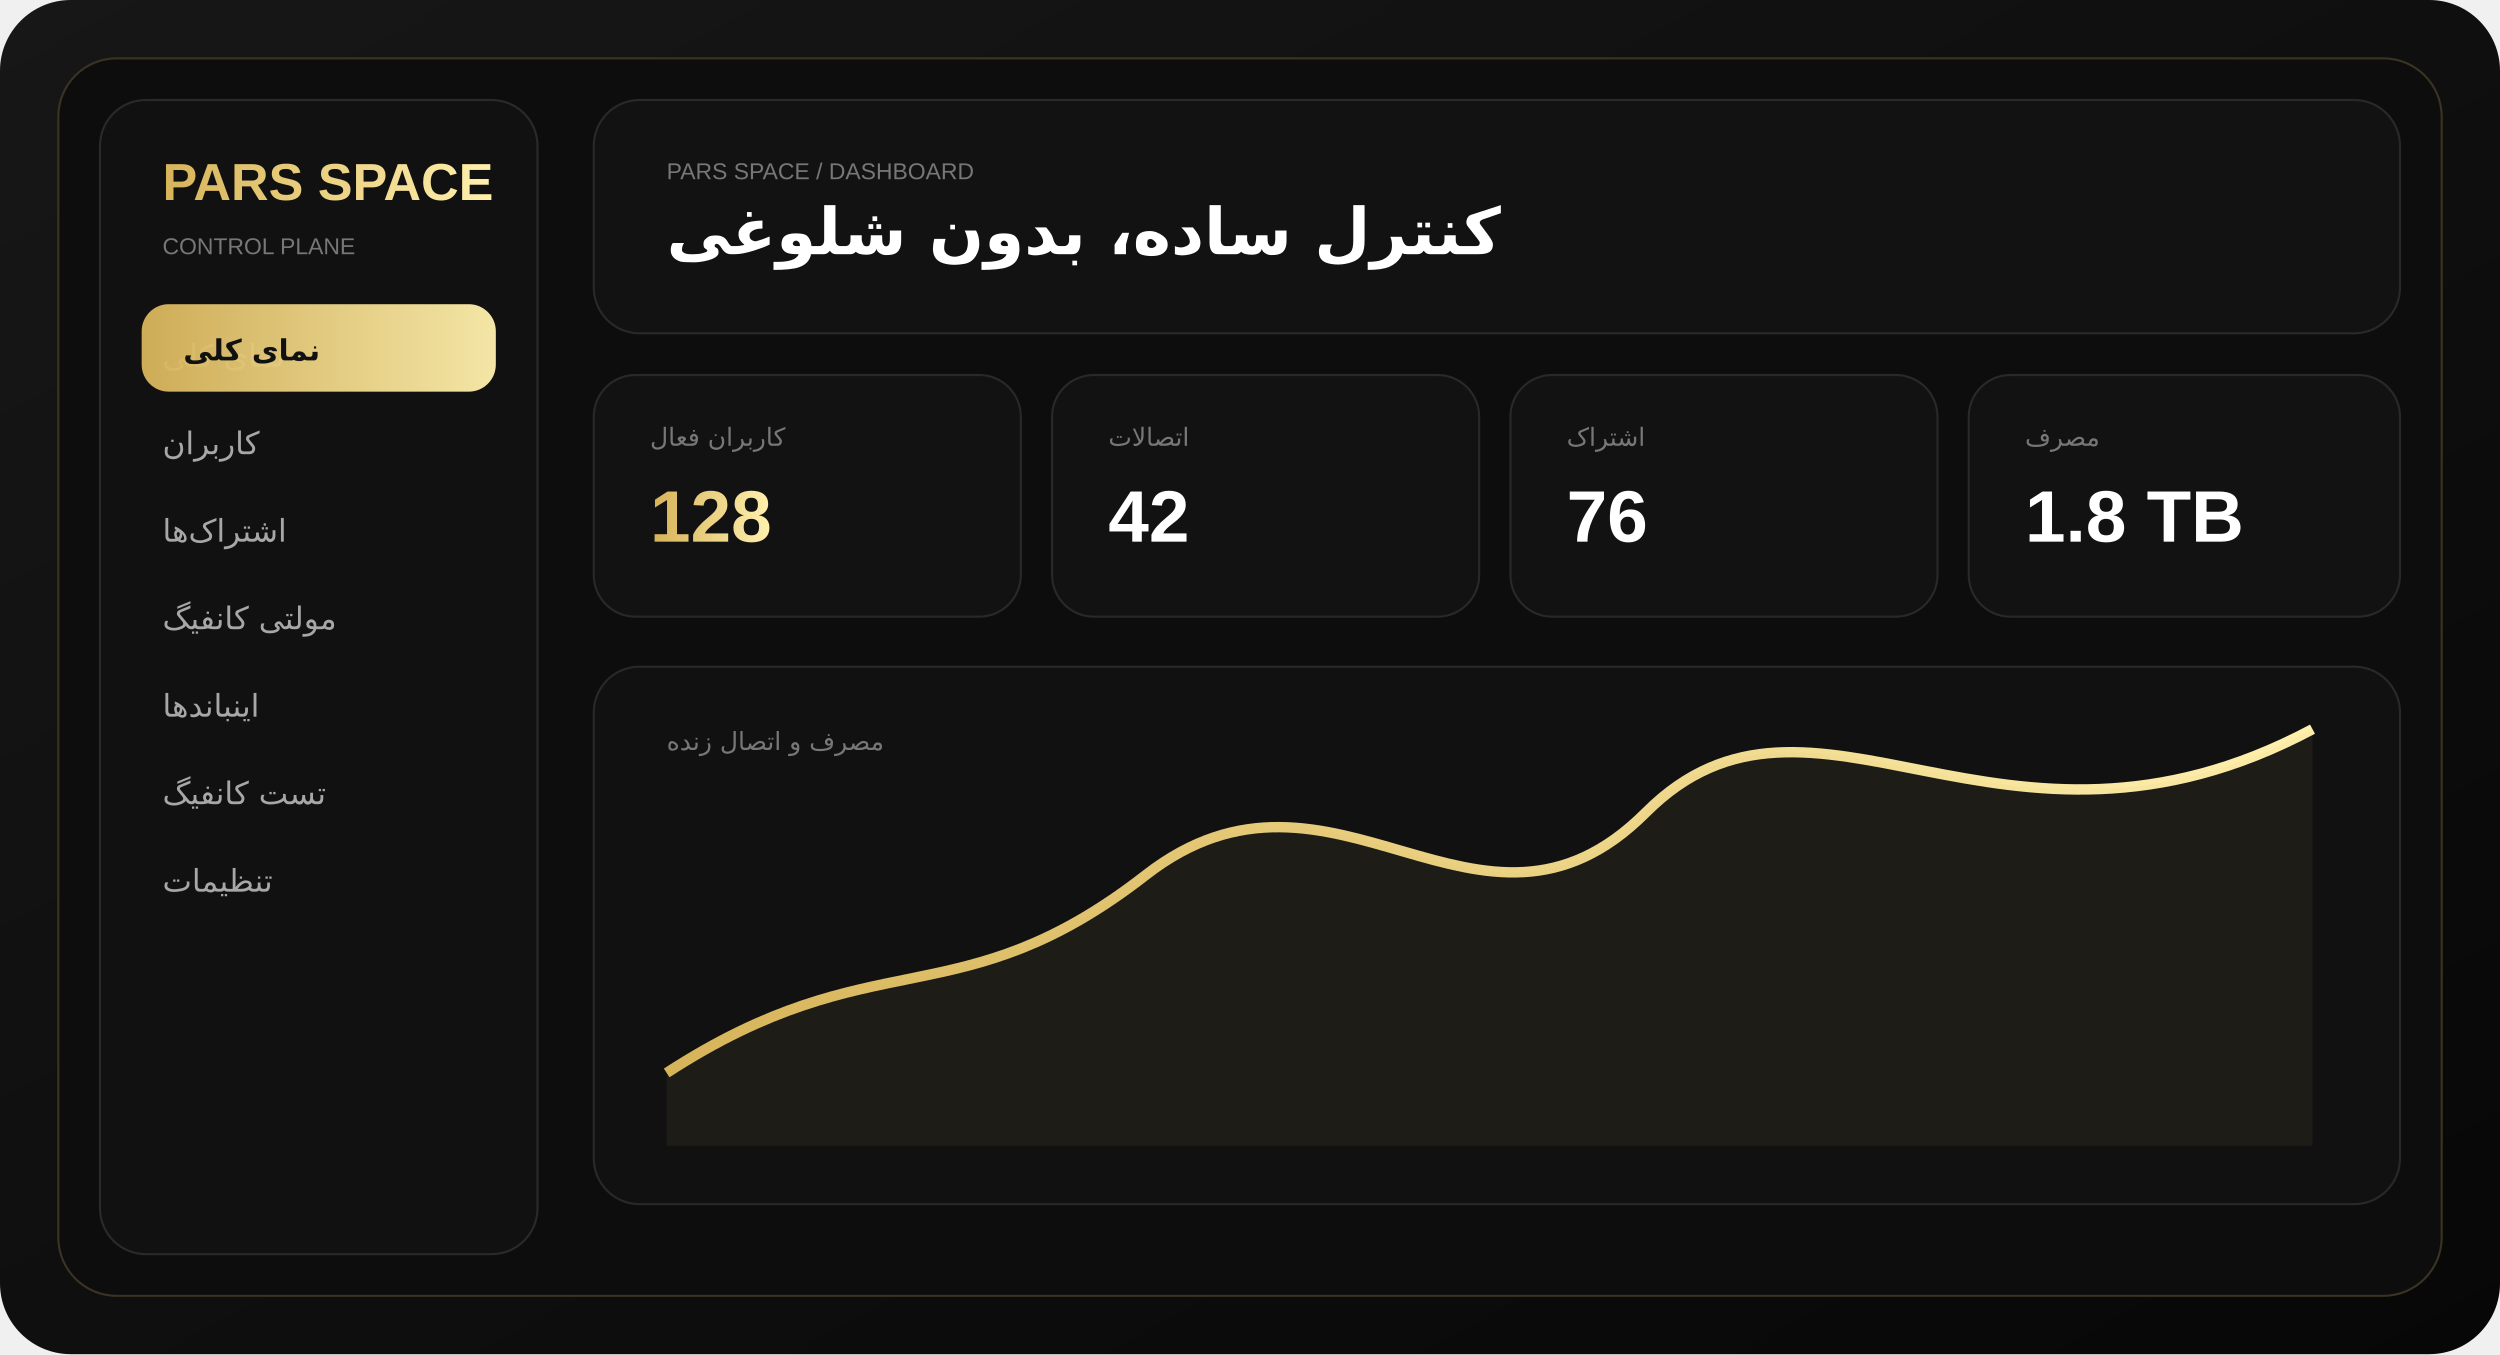
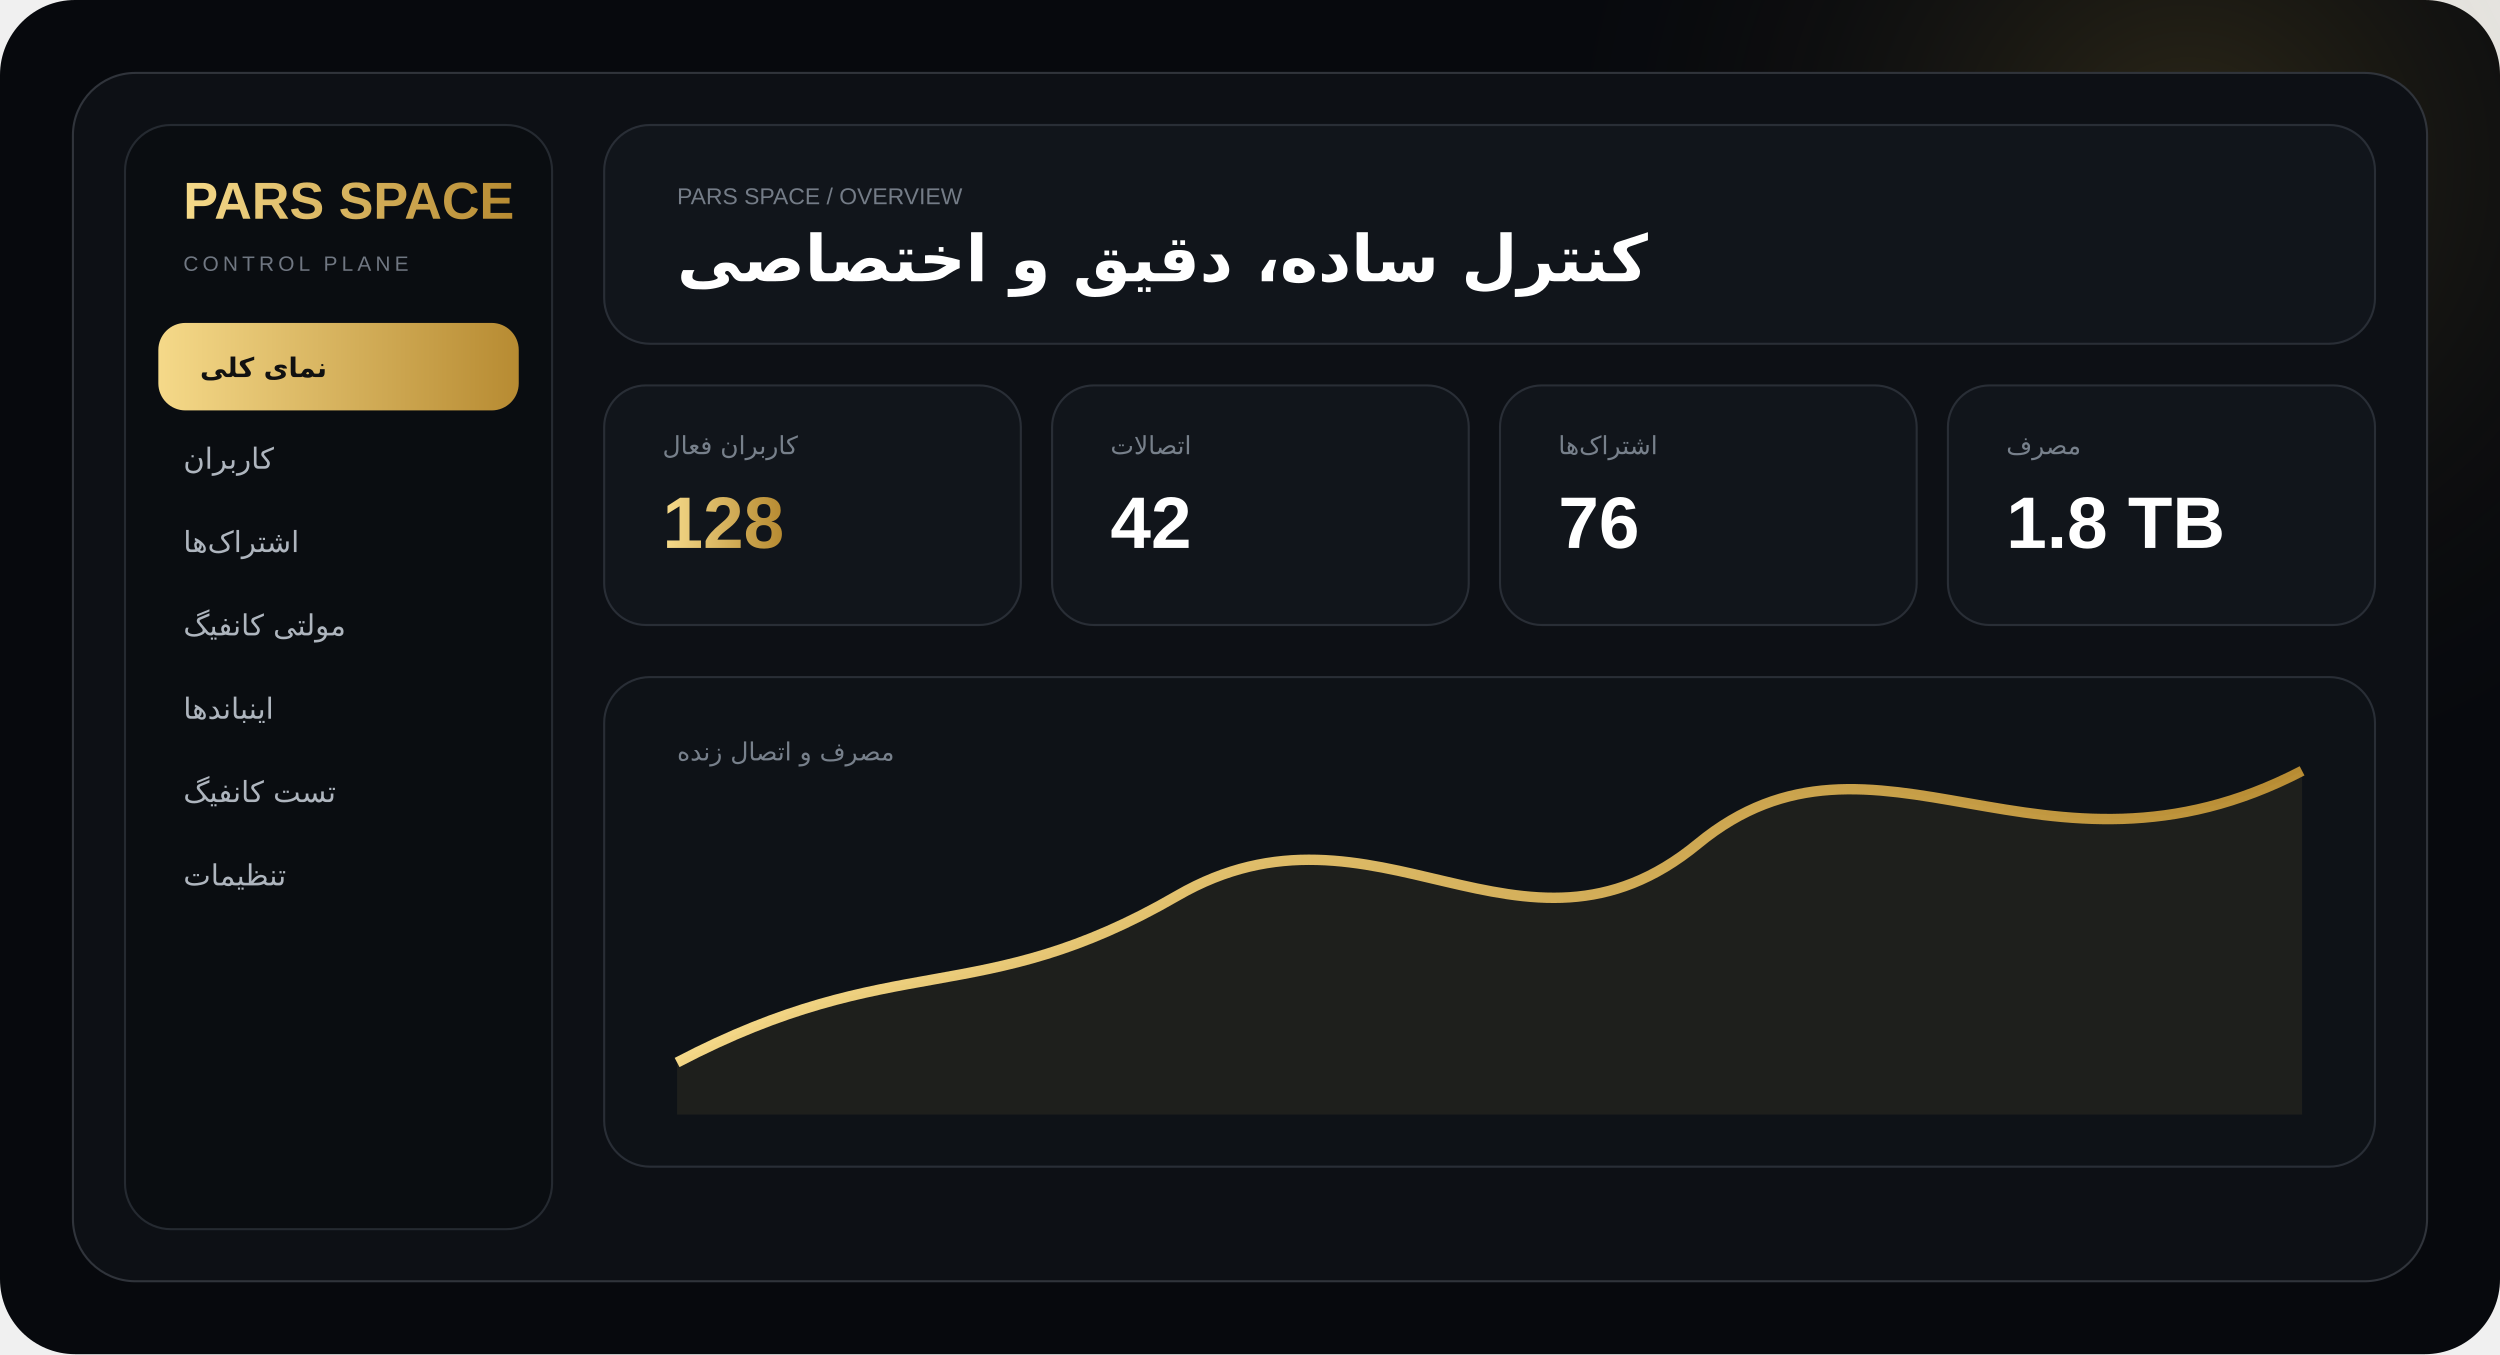
<svg xmlns="http://www.w3.org/2000/svg" viewBox="0 0 1200 650">
  <defs>
    <linearGradient id="g" x1="0" x2="1">
-       <stop stop-color="#d7b45a" />
-       <stop offset="1" stop-color="#fff0ad" />
+       <stop stop-color="#f5d989" />
+       <stop offset="1" stop-color="#b78b32" />
    </linearGradient>
-     <linearGradient id="bg" y1="0" y2="1">
-       <stop stop-color="#171717" />
-       <stop offset="1" stop-color="#070707" />
-     </linearGradient>
+     <radialGradient id="r">
+       <stop stop-color="#e0b84f" stop-opacity=".18" />
+       <stop offset="1" stop-color="#090b0f" stop-opacity="0" />
+     </radialGradient>
  </defs>
-   <rect width="1200" height="650" rx="34" fill="url(#bg)" />
-   <rect x="28" y="28" width="1144" height="594" rx="28" fill="#0d0d0d" stroke="#3b3323" />
-   <rect x="48" y="48" width="210" height="554" rx="22" fill="#111" stroke="#2a2a2a" />
-   <text x="78" y="96" fill="url(#g)" font-family="Arial" font-size="25" font-weight="800">PARS SPACE</text>
-   <text x="78" y="122" fill="#777" font-family="Arial" font-size="11">CONTROL PLANE</text>
-   <g font-family="Arial" font-size="15" fill="#a7a7a7">
-     <text x="78" y="176">نمای کلی</text>
-     <text x="78" y="218">کاربران</text>
-     <text x="78" y="260">اشتراک‌ها</text>
-     <text x="78" y="302">مولتی کانفیگ</text>
-     <text x="78" y="344">اینباندها</text>
-     <text x="78" y="386">تست کانفیگ</text>
-     <text x="78" y="428">تنظیمات</text>
+   <rect width="1200" height="650" rx="36" fill="#07090d" />
+   <circle cx="1050" cy="80" r="320" fill="url(#r)" />
+   <rect x="35" y="35" width="1130" height="580" rx="30" fill="#0d1015" stroke="#30343b" />
+   <rect x="60" y="60" width="205" height="530" rx="22" fill="#0a0d11" stroke="#252a31" />
+   <text x="88" y="105" fill="url(#g)" font-family="Arial" font-size="25" font-weight="800">PARS SPACE</text>
+   <text x="88" y="130" fill="#707782" font-family="Arial" font-size="10" letter-spacing="2">CONTROL PLANE</text>
+   <g font-family="Arial" font-size="14" fill="#aeb5be">
+     <text x="88" y="185">نمای کلی</text>
+     <text x="88" y="225">کاربران</text>
+     <text x="88" y="265">اشتراک‌ها</text>
+     <text x="88" y="305">مولتی کانفیگ</text>
+     <text x="88" y="345">اینباندها</text>
+     <text x="88" y="385">تست کانفیگ</text>
+     <text x="88" y="425">تنظیمات</text>
  </g>
-   <rect x="68" y="146" width="170" height="42" rx="13" fill="url(#g)" opacity=".95" />
-   <text x="88" y="173" fill="#111" font-family="Arial" font-size="14" font-weight="700">نمای کلی</text>
-   <rect x="285" y="48" width="867" height="112" rx="22" fill="#121212" stroke="#292929" />
-   <text x="320" y="86" fill="#777" font-family="Arial" font-size="11">PARS SPACE / DASHBOARD</text>
-   <text x="320" y="122" fill="#fff" font-family="Arial" font-size="31" font-weight="800">کنترل ساده، بدون شلوغی</text>
+   <rect x="76" y="155" width="173" height="42" rx="13" fill="url(#g)" />
+   <text x="96" y="181" fill="#111" font-family="Arial" font-size="13" font-weight="700">نمای کلی</text>
+   <rect x="290" y="60" width="850" height="105" rx="22" fill="#11151b" stroke="#292e36" />
+   <text x="325" y="98" fill="#747c87" font-family="Arial" font-size="11">PARS SPACE / OVERVIEW</text>
+   <text x="325" y="135" fill="#fff" font-family="Arial" font-size="31" font-weight="800">کنترل ساده، دقیق و اختصاصی</text>
  <g>
-     <rect x="285" y="180" width="205" height="116" rx="20" fill="#121212" stroke="#292929" />
-     <rect x="505" y="180" width="205" height="116" rx="20" fill="#121212" stroke="#292929" />
-     <rect x="725" y="180" width="205" height="116" rx="20" fill="#121212" stroke="#292929" />
-     <rect x="945" y="180" width="207" height="116" rx="20" fill="#121212" stroke="#292929" />
+     <rect x="290" y="185" width="200" height="115" rx="20" fill="#11151b" stroke="#292e36" />
+     <rect x="505" y="185" width="200" height="115" rx="20" fill="#11151b" stroke="#292e36" />
+     <rect x="720" y="185" width="200" height="115" rx="20" fill="#11151b" stroke="#292e36" />
+     <rect x="935" y="185" width="205" height="115" rx="20" fill="#11151b" stroke="#292e36" />
  </g>
  <g font-family="Arial">
-     <text x="312" y="214" fill="#777" font-size="12">کاربران فعال</text>
-     <text x="312" y="260" fill="url(#g)" font-size="35" font-weight="800">128</text>
-     <text x="532" y="214" fill="#777" font-size="12">اتصالات</text>
-     <text x="532" y="260" fill="#fff" font-size="35" font-weight="800">42</text>
-     <text x="752" y="214" fill="#777" font-size="12">اشتراک</text>
-     <text x="752" y="260" fill="#fff" font-size="35" font-weight="800">76</text>
-     <text x="972" y="214" fill="#777" font-size="12">مصرف</text>
-     <text x="972" y="260" fill="#fff" font-size="35" font-weight="800">1.8 TB</text>
+     <text x="318" y="218" fill="#77808b" font-size="12">کاربران فعال</text>
+     <text x="318" y="263" fill="url(#g)" font-size="35" font-weight="800">128</text>
+     <text x="533" y="218" fill="#77808b" font-size="12">اتصالات</text>
+     <text x="533" y="263" fill="#fff" font-size="35" font-weight="800">42</text>
+     <text x="748" y="218" fill="#77808b" font-size="12">اشتراک‌ها</text>
+     <text x="748" y="263" fill="#fff" font-size="35" font-weight="800">76</text>
+     <text x="963" y="218" fill="#77808b" font-size="12">مصرف</text>
+     <text x="963" y="263" fill="#fff" font-size="35" font-weight="800">1.8 TB</text>
  </g>
-   <rect x="285" y="320" width="867" height="258" rx="22" fill="#111" stroke="#292929" />
-   <path d="M320 515 C420 450 460 490 550 420 S710 470 790 390 S960 430 1110 350" fill="none" stroke="url(#g)" stroke-width="5" />
-   <path d="M320 515 C420 450 460 490 550 420 S710 470 790 390 S960 430 1110 350 L1110 550 L320 550 Z" fill="#d7b45a" opacity=".07" />
-   <text x="320" y="360" fill="#777" font-family="Arial" font-size="12">مصرف و اتصال زنده</text>
+   <rect x="290" y="325" width="850" height="235" rx="22" fill="#0e1217" stroke="#292e36" />
+   <text x="325" y="365" fill="#77808b" font-family="Arial" font-size="12">مصرف و اتصال زنده</text>
+   <path d="M325 510 C430 455 470 485 565 430 S730 475 815 405 S980 435 1105 370" fill="none" stroke="url(#g)" stroke-width="5" />
+   <path d="M325 510 C430 455 470 485 565 430 S730 475 815 405 S980 435 1105 370 L1105 535 L325 535 Z" fill="#d7b45a" opacity=".08" />
</svg>
